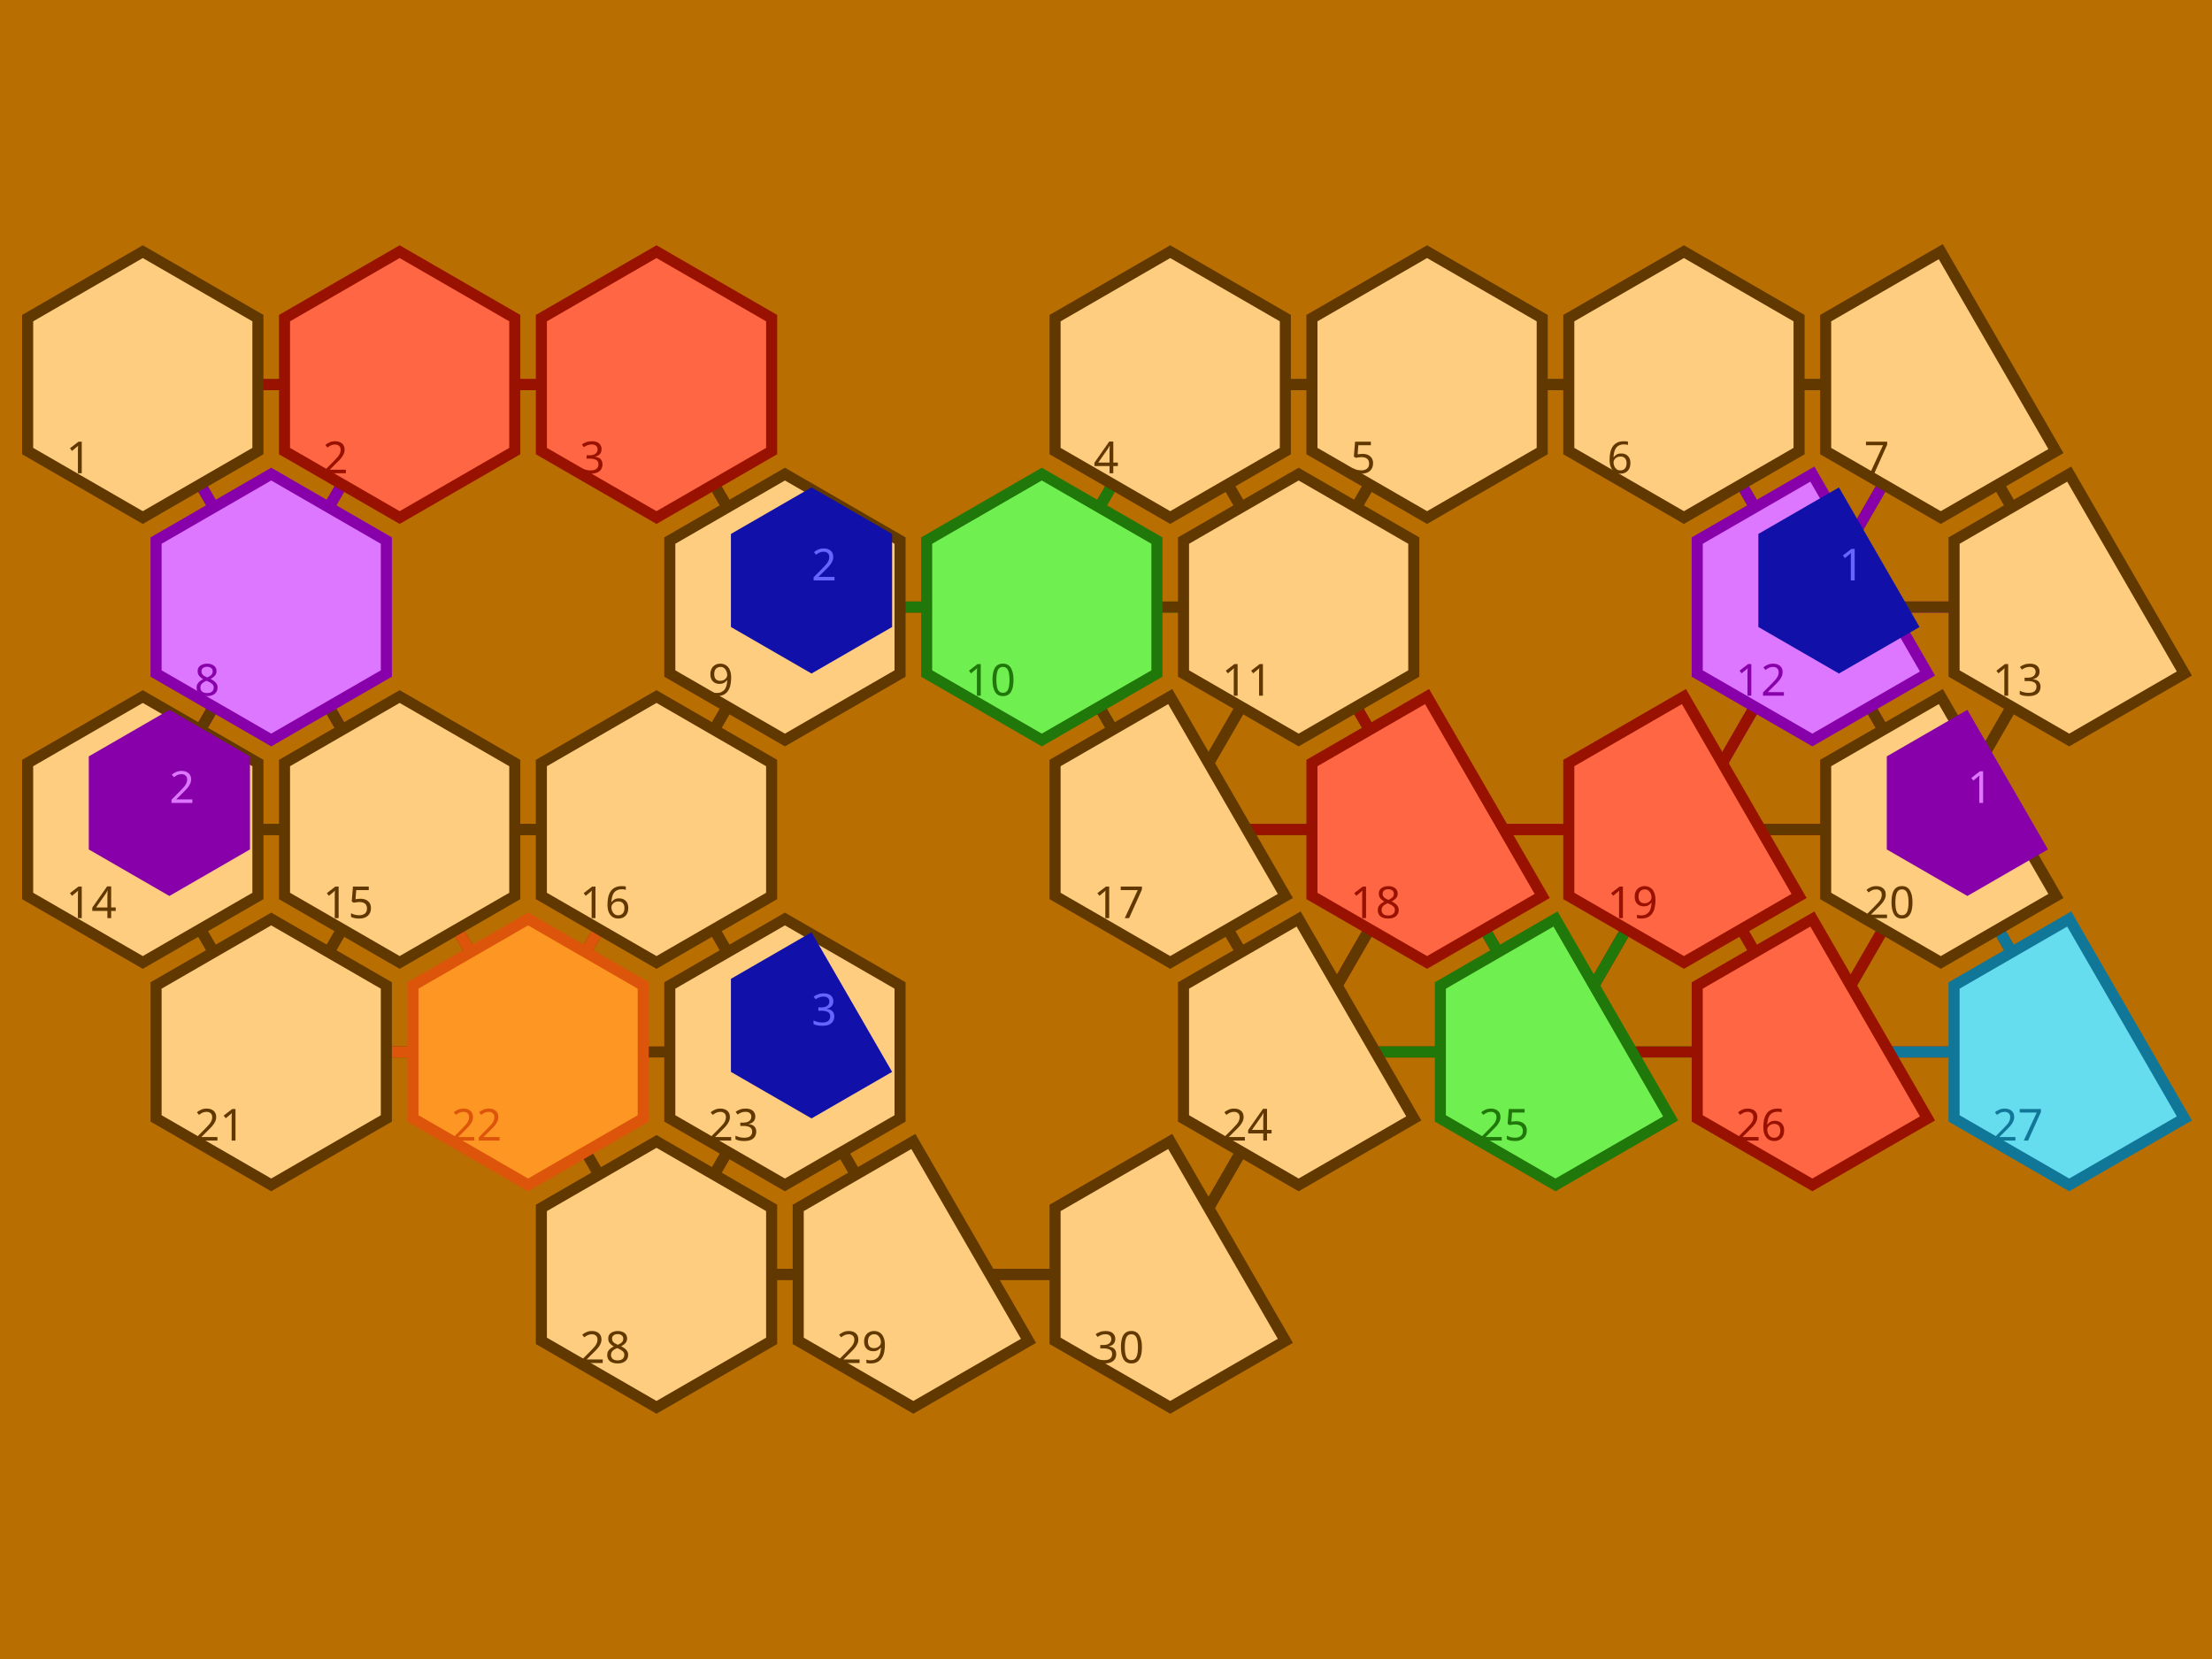
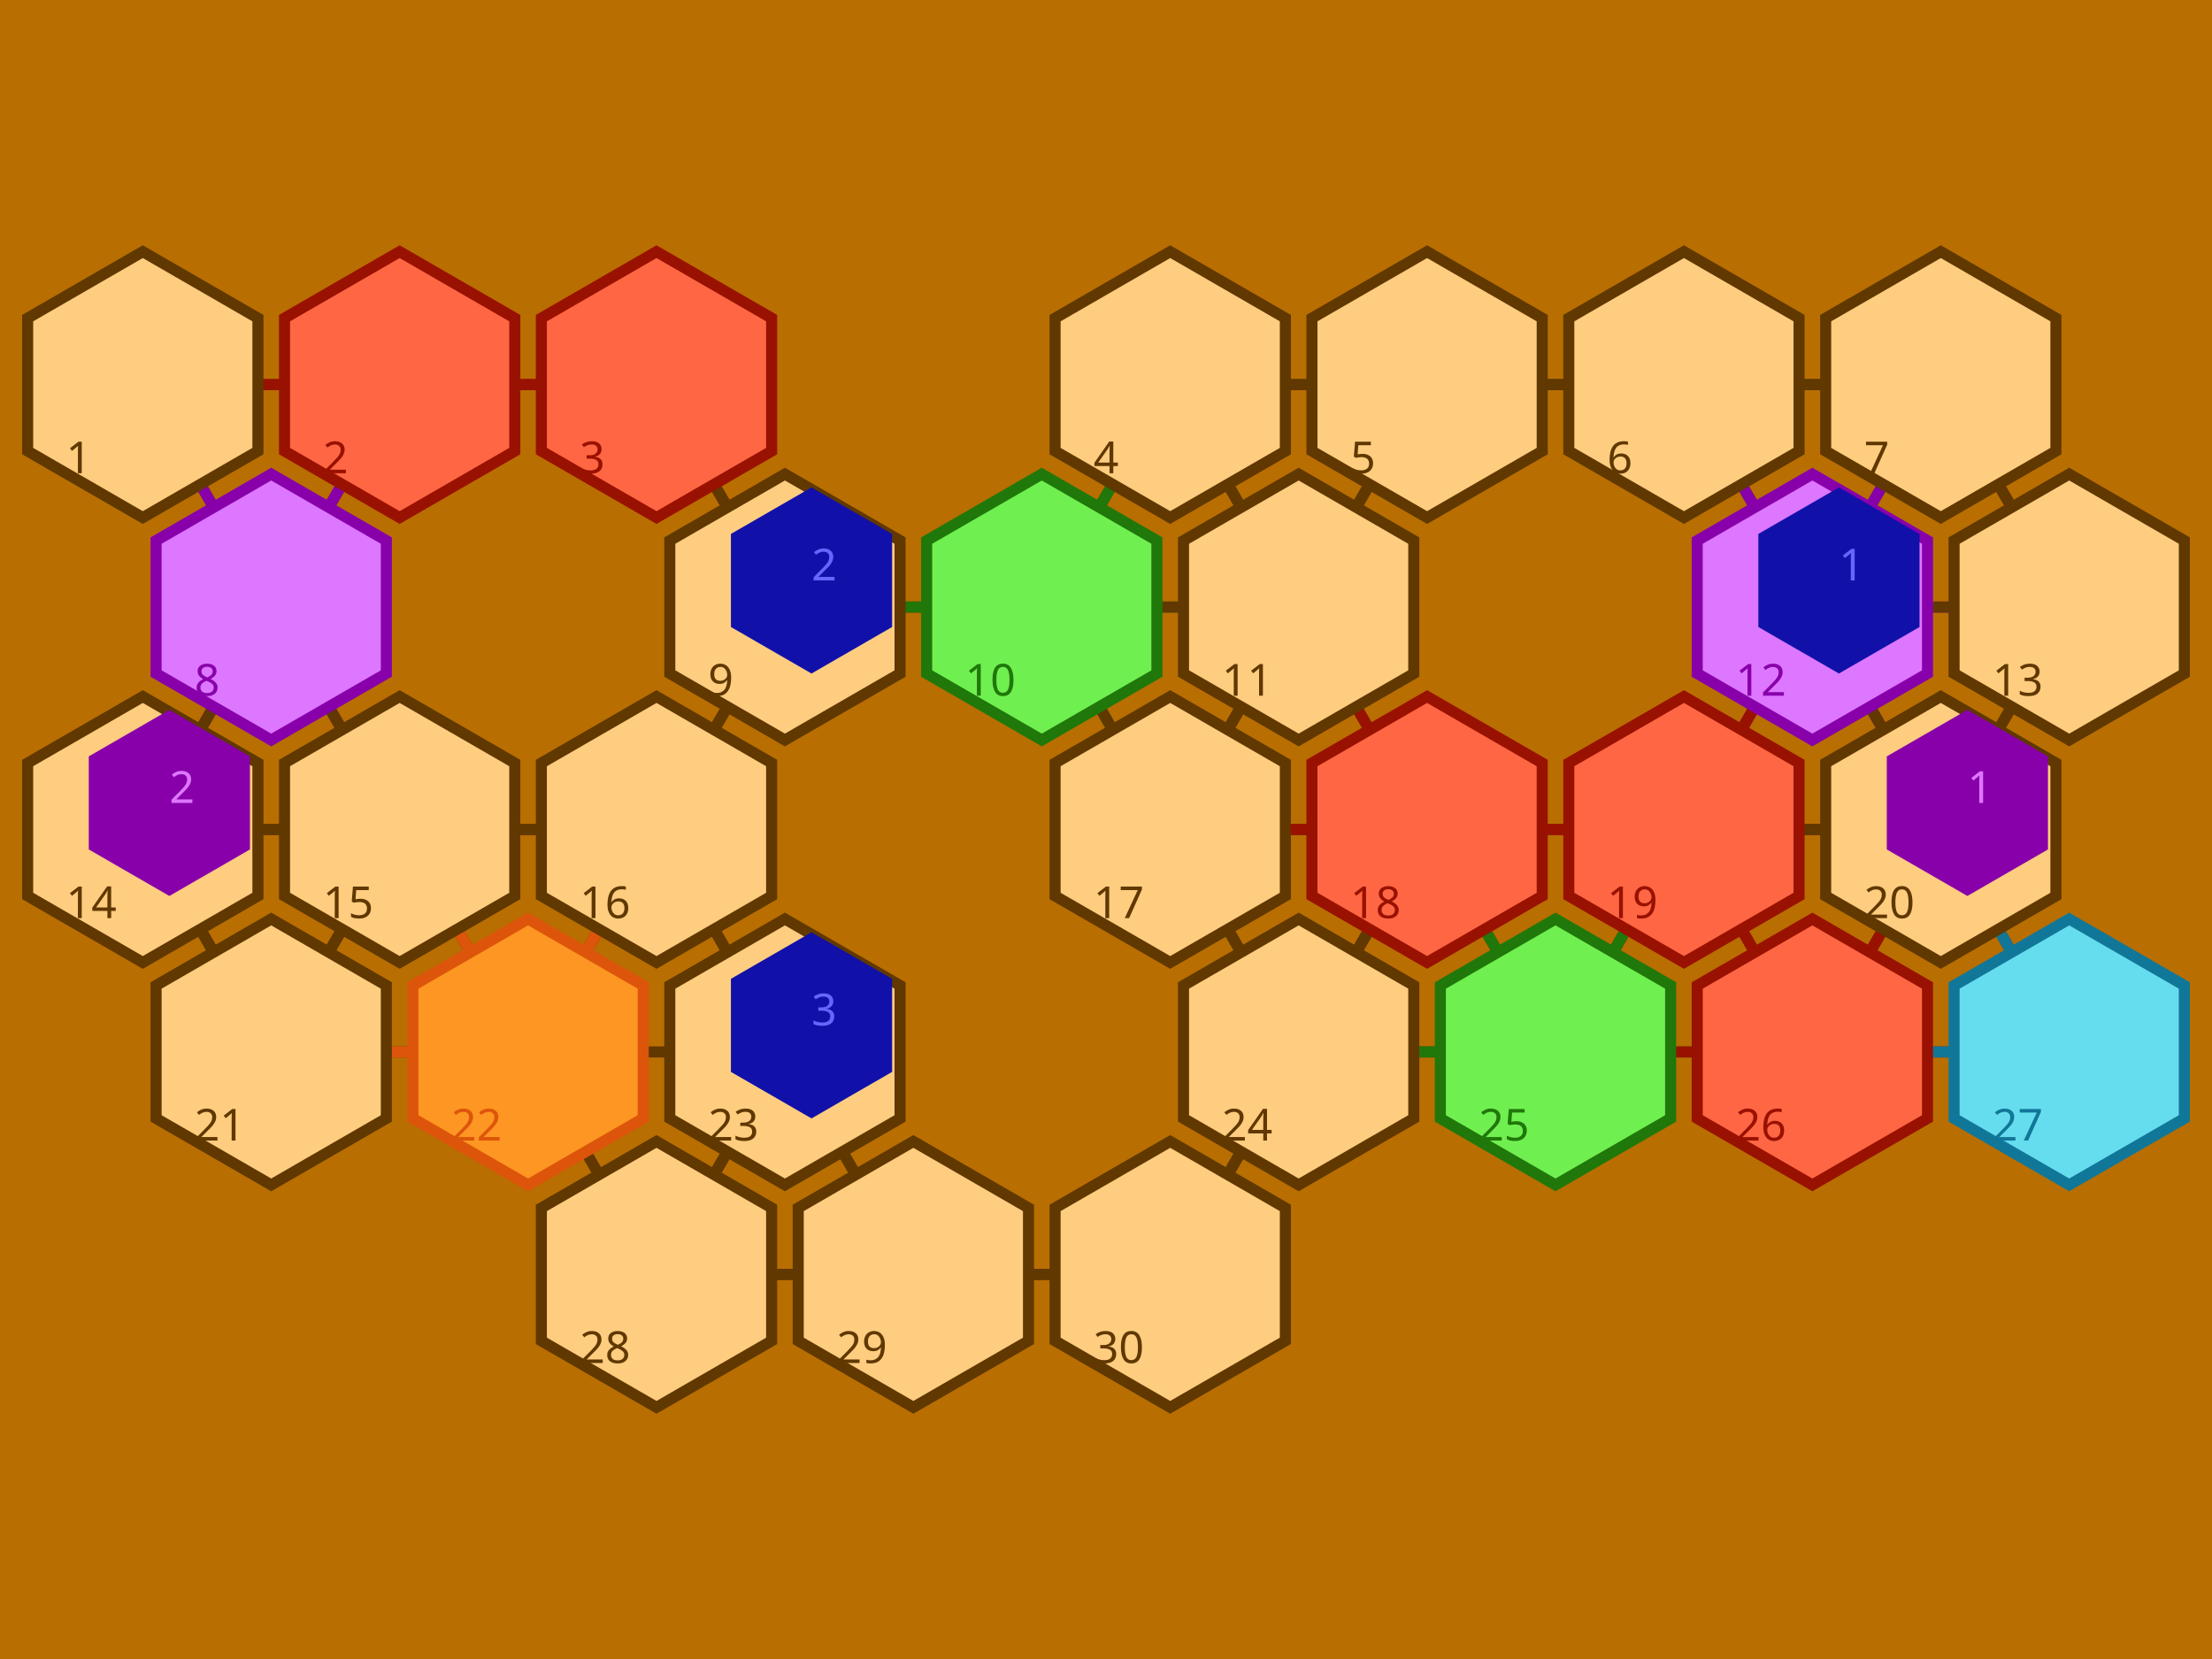
<svg width="800" height="600">
  <polygon points="0,0 0,600 800,600 800,0" fill="#b86e00" />
  <circle r="4" cx="51.64" cy="139.099" fill="#603800" />
  <circle r="4" cx="144.536" cy="139.099" fill="#991100" />
  <circle r="4" cx="237.432" cy="139.099" fill="#991100" />
  <circle r="4" cx="423.224" cy="139.099" fill="#603800" />
  <circle r="4" cx="516.12" cy="139.099" fill="#603800" />
  <circle r="4" cx="609.016" cy="139.099" fill="#603800" />
  <circle r="4" cx="701.912" cy="139.099" fill="#603800" />
  <circle r="4" cx="98.088" cy="219.55" fill="#8800aa" />
  <circle r="4" cx="283.88" cy="219.55" fill="#603800" />
  <circle r="4" cx="376.776" cy="219.55" fill="#20770a" />
  <circle r="4" cx="469.672" cy="219.55" fill="#603800" />
  <circle r="4" cx="655.464" cy="219.55" fill="#8800aa" />
  <circle r="4" cx="748.36" cy="219.55" fill="#603800" />
  <circle r="4" cx="51.64" cy="300.0" fill="#603800" />
  <circle r="4" cx="144.536" cy="300.0" fill="#603800" />
  <circle r="4" cx="237.432" cy="300.0" fill="#603800" />
  <circle r="4" cx="423.224" cy="300.0" fill="#603800" />
  <circle r="4" cx="516.12" cy="300.0" fill="#991100" />
  <circle r="4" cx="609.016" cy="300.0" fill="#991100" />
  <circle r="4" cx="701.912" cy="300.0" fill="#603800" />
  <circle r="4" cx="98.088" cy="380.45" fill="#603800" />
  <circle r="4" cx="190.984" cy="380.45" fill="#dd550a" />
  <circle r="4" cx="283.88" cy="380.45" fill="#603800" />
  <circle r="4" cx="469.672" cy="380.45" fill="#603800" />
  <circle r="4" cx="562.568" cy="380.45" fill="#20770a" />
  <circle r="4" cx="655.464" cy="380.45" fill="#991100" />
  <circle r="4" cx="748.36" cy="380.45" fill="#117799" />
  <circle r="4" cx="237.432" cy="460.901" fill="#603800" />
  <circle r="4" cx="330.328" cy="460.901" fill="#603800" />
  <circle r="4" cx="423.224" cy="460.901" fill="#603800" />
  <line x1="51.64" y1="139.099" x2="51.64" y2="139.099" style="stroke:#603800;stroke-width:4" />
  <line x1="51.64" y1="139.099" x2="144.536" y2="139.099" style="stroke:#603800;stroke-width:4" />
  <line x1="51.64" y1="139.099" x2="98.088" y2="219.55" style="stroke:#603800;stroke-width:4" />
  <line x1="144.536" y1="139.099" x2="51.64" y2="139.099" style="stroke:#991100;stroke-width:4" />
  <line x1="144.536" y1="139.099" x2="144.536" y2="139.099" style="stroke:#991100;stroke-width:4" />
  <line x1="144.536" y1="139.099" x2="237.432" y2="139.099" style="stroke:#991100;stroke-width:4" />
  <line x1="144.536" y1="139.099" x2="98.088" y2="219.55" style="stroke:#991100;stroke-width:4" />
  <line x1="237.432" y1="139.099" x2="144.536" y2="139.099" style="stroke:#991100;stroke-width:4" />
  <line x1="237.432" y1="139.099" x2="237.432" y2="139.099" style="stroke:#991100;stroke-width:4" />
  <line x1="237.432" y1="139.099" x2="283.88" y2="219.55" style="stroke:#991100;stroke-width:4" />
  <line x1="423.224" y1="139.099" x2="423.224" y2="139.099" style="stroke:#603800;stroke-width:4" />
  <line x1="423.224" y1="139.099" x2="516.12" y2="139.099" style="stroke:#603800;stroke-width:4" />
  <line x1="423.224" y1="139.099" x2="376.776" y2="219.55" style="stroke:#603800;stroke-width:4" />
  <line x1="423.224" y1="139.099" x2="469.672" y2="219.55" style="stroke:#603800;stroke-width:4" />
  <line x1="516.12" y1="139.099" x2="423.224" y2="139.099" style="stroke:#603800;stroke-width:4" />
  <line x1="516.12" y1="139.099" x2="516.12" y2="139.099" style="stroke:#603800;stroke-width:4" />
  <line x1="516.12" y1="139.099" x2="609.016" y2="139.099" style="stroke:#603800;stroke-width:4" />
  <line x1="516.12" y1="139.099" x2="469.672" y2="219.55" style="stroke:#603800;stroke-width:4" />
  <line x1="609.016" y1="139.099" x2="516.12" y2="139.099" style="stroke:#603800;stroke-width:4" />
  <line x1="609.016" y1="139.099" x2="609.016" y2="139.099" style="stroke:#603800;stroke-width:4" />
  <line x1="609.016" y1="139.099" x2="701.912" y2="139.099" style="stroke:#603800;stroke-width:4" />
  <line x1="609.016" y1="139.099" x2="655.464" y2="219.55" style="stroke:#603800;stroke-width:4" />
  <line x1="701.912" y1="139.099" x2="609.016" y2="139.099" style="stroke:#603800;stroke-width:4" />
  <line x1="701.912" y1="139.099" x2="701.912" y2="139.099" style="stroke:#603800;stroke-width:4" />
  <line x1="701.912" y1="139.099" x2="655.464" y2="219.55" style="stroke:#603800;stroke-width:4" />
  <line x1="701.912" y1="139.099" x2="748.36" y2="219.55" style="stroke:#603800;stroke-width:4" />
  <line x1="98.088" y1="219.55" x2="51.64" y2="139.099" style="stroke:#8800aa;stroke-width:4" />
  <line x1="98.088" y1="219.55" x2="144.536" y2="139.099" style="stroke:#8800aa;stroke-width:4" />
  <line x1="98.088" y1="219.55" x2="98.088" y2="219.55" style="stroke:#8800aa;stroke-width:4" />
  <line x1="98.088" y1="219.55" x2="51.64" y2="300.0" style="stroke:#8800aa;stroke-width:4" />
  <line x1="98.088" y1="219.55" x2="144.536" y2="300.0" style="stroke:#8800aa;stroke-width:4" />
  <line x1="283.88" y1="219.55" x2="237.432" y2="139.099" style="stroke:#603800;stroke-width:4" />
  <line x1="283.88" y1="219.55" x2="283.88" y2="219.55" style="stroke:#603800;stroke-width:4" />
  <line x1="283.88" y1="219.55" x2="376.776" y2="219.55" style="stroke:#603800;stroke-width:4" />
  <line x1="283.88" y1="219.55" x2="237.432" y2="300.0" style="stroke:#603800;stroke-width:4" />
  <line x1="376.776" y1="219.55" x2="423.224" y2="139.099" style="stroke:#20770a;stroke-width:4" />
  <line x1="376.776" y1="219.55" x2="283.88" y2="219.55" style="stroke:#20770a;stroke-width:4" />
  <line x1="376.776" y1="219.55" x2="376.776" y2="219.55" style="stroke:#20770a;stroke-width:4" />
  <line x1="376.776" y1="219.55" x2="469.672" y2="219.55" style="stroke:#20770a;stroke-width:4" />
  <line x1="376.776" y1="219.55" x2="423.224" y2="300.0" style="stroke:#20770a;stroke-width:4" />
  <line x1="469.672" y1="219.55" x2="423.224" y2="139.099" style="stroke:#603800;stroke-width:4" />
  <line x1="469.672" y1="219.55" x2="516.12" y2="139.099" style="stroke:#603800;stroke-width:4" />
  <line x1="469.672" y1="219.55" x2="376.776" y2="219.55" style="stroke:#603800;stroke-width:4" />
  <line x1="469.672" y1="219.55" x2="469.672" y2="219.55" style="stroke:#603800;stroke-width:4" />
  <line x1="469.672" y1="219.55" x2="423.224" y2="300.0" style="stroke:#603800;stroke-width:4" />
  <line x1="469.672" y1="219.55" x2="516.12" y2="300.0" style="stroke:#603800;stroke-width:4" />
  <line x1="655.464" y1="219.55" x2="609.016" y2="139.099" style="stroke:#8800aa;stroke-width:4" />
  <line x1="655.464" y1="219.55" x2="701.912" y2="139.099" style="stroke:#8800aa;stroke-width:4" />
  <line x1="655.464" y1="219.55" x2="655.464" y2="219.55" style="stroke:#8800aa;stroke-width:4" />
  <line x1="655.464" y1="219.55" x2="748.36" y2="219.55" style="stroke:#8800aa;stroke-width:4" />
  <line x1="655.464" y1="219.55" x2="609.016" y2="300.0" style="stroke:#8800aa;stroke-width:4" />
  <line x1="655.464" y1="219.55" x2="701.912" y2="300.0" style="stroke:#8800aa;stroke-width:4" />
  <line x1="748.36" y1="219.55" x2="701.912" y2="139.099" style="stroke:#603800;stroke-width:4" />
  <line x1="748.36" y1="219.55" x2="655.464" y2="219.55" style="stroke:#603800;stroke-width:4" />
  <line x1="748.36" y1="219.55" x2="748.36" y2="219.55" style="stroke:#603800;stroke-width:4" />
  <line x1="748.36" y1="219.55" x2="701.912" y2="300.0" style="stroke:#603800;stroke-width:4" />
  <line x1="51.64" y1="300.0" x2="98.088" y2="219.55" style="stroke:#603800;stroke-width:4" />
  <line x1="51.64" y1="300.0" x2="51.64" y2="300.0" style="stroke:#603800;stroke-width:4" />
  <line x1="51.64" y1="300.0" x2="144.536" y2="300.0" style="stroke:#603800;stroke-width:4" />
  <line x1="51.64" y1="300.0" x2="98.088" y2="380.45" style="stroke:#603800;stroke-width:4" />
  <line x1="144.536" y1="300.0" x2="98.088" y2="219.55" style="stroke:#603800;stroke-width:4" />
  <line x1="144.536" y1="300.0" x2="51.64" y2="300.0" style="stroke:#603800;stroke-width:4" />
  <line x1="144.536" y1="300.0" x2="144.536" y2="300.0" style="stroke:#603800;stroke-width:4" />
  <line x1="144.536" y1="300.0" x2="237.432" y2="300.0" style="stroke:#603800;stroke-width:4" />
  <line x1="144.536" y1="300.0" x2="98.088" y2="380.45" style="stroke:#603800;stroke-width:4" />
  <line x1="144.536" y1="300.0" x2="190.984" y2="380.45" style="stroke:#603800;stroke-width:4" />
  <line x1="237.432" y1="300.0" x2="283.88" y2="219.55" style="stroke:#603800;stroke-width:4" />
  <line x1="237.432" y1="300.0" x2="144.536" y2="300.0" style="stroke:#603800;stroke-width:4" />
  <line x1="237.432" y1="300.0" x2="237.432" y2="300.0" style="stroke:#603800;stroke-width:4" />
  <line x1="237.432" y1="300.0" x2="190.984" y2="380.45" style="stroke:#603800;stroke-width:4" />
  <line x1="237.432" y1="300.0" x2="283.88" y2="380.45" style="stroke:#603800;stroke-width:4" />
  <line x1="423.224" y1="300.0" x2="376.776" y2="219.55" style="stroke:#603800;stroke-width:4" />
  <line x1="423.224" y1="300.0" x2="469.672" y2="219.55" style="stroke:#603800;stroke-width:4" />
  <line x1="423.224" y1="300.0" x2="423.224" y2="300.0" style="stroke:#603800;stroke-width:4" />
  <line x1="423.224" y1="300.0" x2="516.12" y2="300.0" style="stroke:#603800;stroke-width:4" />
  <line x1="423.224" y1="300.0" x2="469.672" y2="380.45" style="stroke:#603800;stroke-width:4" />
  <line x1="516.12" y1="300.0" x2="469.672" y2="219.55" style="stroke:#991100;stroke-width:4" />
  <line x1="516.12" y1="300.0" x2="423.224" y2="300.0" style="stroke:#991100;stroke-width:4" />
  <line x1="516.12" y1="300.0" x2="516.12" y2="300.0" style="stroke:#991100;stroke-width:4" />
  <line x1="516.12" y1="300.0" x2="609.016" y2="300.0" style="stroke:#991100;stroke-width:4" />
  <line x1="516.12" y1="300.0" x2="469.672" y2="380.45" style="stroke:#991100;stroke-width:4" />
  <line x1="516.12" y1="300.0" x2="562.568" y2="380.45" style="stroke:#991100;stroke-width:4" />
  <line x1="609.016" y1="300.0" x2="655.464" y2="219.55" style="stroke:#991100;stroke-width:4" />
  <line x1="609.016" y1="300.0" x2="516.12" y2="300.0" style="stroke:#991100;stroke-width:4" />
  <line x1="609.016" y1="300.0" x2="609.016" y2="300.0" style="stroke:#991100;stroke-width:4" />
  <line x1="609.016" y1="300.0" x2="701.912" y2="300.0" style="stroke:#991100;stroke-width:4" />
  <line x1="609.016" y1="300.0" x2="562.568" y2="380.45" style="stroke:#991100;stroke-width:4" />
  <line x1="609.016" y1="300.0" x2="655.464" y2="380.45" style="stroke:#991100;stroke-width:4" />
  <line x1="701.912" y1="300.0" x2="655.464" y2="219.55" style="stroke:#603800;stroke-width:4" />
  <line x1="701.912" y1="300.0" x2="748.36" y2="219.55" style="stroke:#603800;stroke-width:4" />
  <line x1="701.912" y1="300.0" x2="609.016" y2="300.0" style="stroke:#603800;stroke-width:4" />
  <line x1="701.912" y1="300.0" x2="701.912" y2="300.0" style="stroke:#603800;stroke-width:4" />
  <line x1="701.912" y1="300.0" x2="655.464" y2="380.45" style="stroke:#603800;stroke-width:4" />
  <line x1="701.912" y1="300.0" x2="748.36" y2="380.45" style="stroke:#603800;stroke-width:4" />
  <line x1="98.088" y1="380.45" x2="51.64" y2="300.0" style="stroke:#603800;stroke-width:4" />
  <line x1="98.088" y1="380.45" x2="144.536" y2="300.0" style="stroke:#603800;stroke-width:4" />
  <line x1="98.088" y1="380.45" x2="98.088" y2="380.45" style="stroke:#603800;stroke-width:4" />
  <line x1="98.088" y1="380.45" x2="190.984" y2="380.45" style="stroke:#603800;stroke-width:4" />
  <line x1="190.984" y1="380.45" x2="144.536" y2="300.0" style="stroke:#dd550a;stroke-width:4" />
  <line x1="190.984" y1="380.45" x2="237.432" y2="300.0" style="stroke:#dd550a;stroke-width:4" />
  <line x1="190.984" y1="380.45" x2="98.088" y2="380.45" style="stroke:#dd550a;stroke-width:4" />
  <line x1="190.984" y1="380.45" x2="190.984" y2="380.45" style="stroke:#dd550a;stroke-width:4" />
  <line x1="190.984" y1="380.45" x2="283.88" y2="380.45" style="stroke:#dd550a;stroke-width:4" />
  <line x1="190.984" y1="380.45" x2="237.432" y2="460.901" style="stroke:#dd550a;stroke-width:4" />
  <line x1="283.88" y1="380.45" x2="237.432" y2="300.0" style="stroke:#603800;stroke-width:4" />
  <line x1="283.88" y1="380.45" x2="190.984" y2="380.45" style="stroke:#603800;stroke-width:4" />
  <line x1="283.88" y1="380.45" x2="283.88" y2="380.45" style="stroke:#603800;stroke-width:4" />
  <line x1="283.88" y1="380.45" x2="237.432" y2="460.901" style="stroke:#603800;stroke-width:4" />
  <line x1="283.88" y1="380.45" x2="330.328" y2="460.901" style="stroke:#603800;stroke-width:4" />
  <line x1="469.672" y1="380.45" x2="423.224" y2="300.0" style="stroke:#603800;stroke-width:4" />
  <line x1="469.672" y1="380.45" x2="516.12" y2="300.0" style="stroke:#603800;stroke-width:4" />
  <line x1="469.672" y1="380.45" x2="469.672" y2="380.45" style="stroke:#603800;stroke-width:4" />
  <line x1="469.672" y1="380.45" x2="562.568" y2="380.45" style="stroke:#603800;stroke-width:4" />
  <line x1="469.672" y1="380.45" x2="423.224" y2="460.901" style="stroke:#603800;stroke-width:4" />
  <line x1="562.568" y1="380.45" x2="516.12" y2="300.0" style="stroke:#20770a;stroke-width:4" />
  <line x1="562.568" y1="380.45" x2="609.016" y2="300.0" style="stroke:#20770a;stroke-width:4" />
  <line x1="562.568" y1="380.45" x2="469.672" y2="380.45" style="stroke:#20770a;stroke-width:4" />
  <line x1="562.568" y1="380.45" x2="562.568" y2="380.45" style="stroke:#20770a;stroke-width:4" />
  <line x1="562.568" y1="380.45" x2="655.464" y2="380.45" style="stroke:#20770a;stroke-width:4" />
  <line x1="655.464" y1="380.45" x2="609.016" y2="300.0" style="stroke:#991100;stroke-width:4" />
  <line x1="655.464" y1="380.45" x2="701.912" y2="300.0" style="stroke:#991100;stroke-width:4" />
  <line x1="655.464" y1="380.45" x2="562.568" y2="380.45" style="stroke:#991100;stroke-width:4" />
  <line x1="655.464" y1="380.45" x2="655.464" y2="380.45" style="stroke:#991100;stroke-width:4" />
  <line x1="655.464" y1="380.45" x2="748.36" y2="380.45" style="stroke:#991100;stroke-width:4" />
  <line x1="748.36" y1="380.45" x2="701.912" y2="300.0" style="stroke:#117799;stroke-width:4" />
  <line x1="748.36" y1="380.45" x2="655.464" y2="380.45" style="stroke:#117799;stroke-width:4" />
  <line x1="748.36" y1="380.45" x2="748.36" y2="380.45" style="stroke:#117799;stroke-width:4" />
  <line x1="237.432" y1="460.901" x2="190.984" y2="380.45" style="stroke:#603800;stroke-width:4" />
  <line x1="237.432" y1="460.901" x2="283.88" y2="380.45" style="stroke:#603800;stroke-width:4" />
  <line x1="237.432" y1="460.901" x2="237.432" y2="460.901" style="stroke:#603800;stroke-width:4" />
  <line x1="237.432" y1="460.901" x2="330.328" y2="460.901" style="stroke:#603800;stroke-width:4" />
  <line x1="330.328" y1="460.901" x2="283.88" y2="380.45" style="stroke:#603800;stroke-width:4" />
  <line x1="330.328" y1="460.901" x2="237.432" y2="460.901" style="stroke:#603800;stroke-width:4" />
  <line x1="330.328" y1="460.901" x2="330.328" y2="460.901" style="stroke:#603800;stroke-width:4" />
  <line x1="330.328" y1="460.901" x2="423.224" y2="460.901" style="stroke:#603800;stroke-width:4" />
  <line x1="423.224" y1="460.901" x2="469.672" y2="380.45" style="stroke:#603800;stroke-width:4" />
  <line x1="423.224" y1="460.901" x2="330.328" y2="460.901" style="stroke:#603800;stroke-width:4" />
  <line x1="423.224" y1="460.901" x2="423.224" y2="460.901" style="stroke:#603800;stroke-width:4" />
  <polygon points="10.0,115.059 51.64,91.018 93.28,115.059 93.28,163.14 51.64,187.181 10.0,163.14" style="fill:#ffcd80;stroke:#603800;stroke-width:4" />
  <polygon points="102.896,115.059 144.536,91.018 186.176,115.059 186.176,163.14 144.536,187.181 102.896,163.14" style="fill:#ff6644;stroke:#991100;stroke-width:4" />
  <polygon points="195.792,115.059 237.432,91.018 279.072,115.059 279.072,163.14 237.432,187.181 195.792,163.14" style="fill:#ff6644;stroke:#991100;stroke-width:4" />
-   <polygon points="381.584,163.14 381.584,115.059 423.224,91.018 464.864,115.059 464.864,163.14 423.224,187.181" style="fill:#ffcd80;stroke:#603800;stroke-width:4" />
-   <polygon points="474.48,163.14 474.48,115.059 516.12,91.018 557.76,115.059 557.76,163.14 516.12,187.181" style="fill:#ffcd80;stroke:#603800;stroke-width:4" />
-   <polygon points="567.376,163.14 567.376,115.059 609.016,91.018 650.656,115.059 650.656,163.14 609.016,187.181" style="fill:#ffcd80;stroke:#603800;stroke-width:4" />
-   <polygon points="660.272,163.14 660.272,115.059 701.912,91.018 743.552,163.14 701.912,187.181" style="fill:#ffcd80;stroke:#603800;stroke-width:4" />
+   <polygon points="381.584,115.059 423.224,91.018 464.864,115.059 464.864,163.14 423.224,187.181 381.584,163.14" style="fill:#ffcd80;stroke:#603800;stroke-width:4" />
+   <polygon points="474.48,115.059 516.12,91.018 557.76,115.059 557.76,163.14 516.12,187.181 474.48,163.14" style="fill:#ffcd80;stroke:#603800;stroke-width:4" />
+   <polygon points="567.376,115.059 609.016,91.018 650.656,115.059 650.656,163.14 609.016,187.181 567.376,163.14" style="fill:#ffcd80;stroke:#603800;stroke-width:4" />
+   <polygon points="660.272,115.059 701.912,91.018 743.552,115.059 743.552,163.14 701.912,187.181 660.272,163.14" style="fill:#ffcd80;stroke:#603800;stroke-width:4" />
  <polygon points="56.448,195.509 98.088,171.468 139.728,195.509 139.728,243.59 98.088,267.631 56.448,243.59" style="fill:#dd77ff;stroke:#8800aa;stroke-width:4" />
  <polygon points="242.24,195.509 283.88,171.468 325.52,195.509 325.52,243.59 283.88,267.631 242.24,243.59" style="fill:#ffcd80;stroke:#603800;stroke-width:4" />
-   <polygon points="335.136,243.59 335.136,195.509 376.776,171.468 418.416,195.509 418.416,243.59 376.776,267.631" style="fill:#70f050;stroke:#20770a;stroke-width:4" />
-   <polygon points="428.032,243.59 428.032,195.509 469.672,171.468 511.312,195.509 511.312,243.59 469.672,267.631" style="fill:#ffcd80;stroke:#603800;stroke-width:4" />
-   <polygon points="613.824,243.59 613.824,195.509 655.464,171.468 697.104,243.59 655.464,267.631" style="fill:#dd77ff;stroke:#8800aa;stroke-width:4" />
-   <polygon points="706.72,243.59 706.72,195.509 748.36,171.468 790.0,243.59 748.36,267.631" style="fill:#ffcd80;stroke:#603800;stroke-width:4" />
+   <polygon points="335.136,195.509 376.776,171.468 418.416,195.509 418.416,243.59 376.776,267.631 335.136,243.59" style="fill:#70f050;stroke:#20770a;stroke-width:4" />
+   <polygon points="428.032,195.509 469.672,171.468 511.312,195.509 511.312,243.59 469.672,267.631 428.032,243.59" style="fill:#ffcd80;stroke:#603800;stroke-width:4" />
+   <polygon points="613.824,195.509 655.464,171.468 697.104,195.509 697.104,243.59 655.464,267.631 613.824,243.59" style="fill:#dd77ff;stroke:#8800aa;stroke-width:4" />
+   <polygon points="706.72,195.509 748.36,171.468 790.0,195.509 790.0,243.59 748.36,267.631 706.72,243.59" style="fill:#ffcd80;stroke:#603800;stroke-width:4" />
  <polygon points="10.0,275.959 51.64,251.918 93.28,275.959 93.28,324.041 51.64,348.082 10.0,324.041" style="fill:#ffcd80;stroke:#603800;stroke-width:4" />
  <polygon points="102.896,275.959 144.536,251.918 186.176,275.959 186.176,324.041 144.536,348.082 102.896,324.041" style="fill:#ffcd80;stroke:#603800;stroke-width:4" />
  <polygon points="195.792,275.959 237.432,251.918 279.072,275.959 279.072,324.041 237.432,348.082 195.792,324.041" style="fill:#ffcd80;stroke:#603800;stroke-width:4" />
-   <polygon points="381.584,324.041 381.584,275.959 423.224,251.918 464.864,324.041 423.224,348.082" style="fill:#ffcd80;stroke:#603800;stroke-width:4" />
-   <polygon points="474.48,324.041 474.48,275.959 516.12,251.918 557.76,324.041 516.12,348.082" style="fill:#ff6644;stroke:#991100;stroke-width:4" />
-   <polygon points="567.376,324.041 567.376,275.959 609.016,251.918 650.656,324.041 609.016,348.082" style="fill:#ff6644;stroke:#991100;stroke-width:4" />
-   <polygon points="660.272,324.041 660.272,275.959 701.912,251.918 743.552,324.041 701.912,348.082" style="fill:#ffcd80;stroke:#603800;stroke-width:4" />
+   <polygon points="381.584,275.959 423.224,251.918 464.864,275.959 464.864,324.041 423.224,348.082 381.584,324.041" style="fill:#ffcd80;stroke:#603800;stroke-width:4" />
+   <polygon points="474.48,275.959 516.12,251.918 557.76,275.959 557.76,324.041 516.12,348.082 474.48,324.041" style="fill:#ff6644;stroke:#991100;stroke-width:4" />
+   <polygon points="567.376,275.959 609.016,251.918 650.656,275.959 650.656,324.041 609.016,348.082 567.376,324.041" style="fill:#ff6644;stroke:#991100;stroke-width:4" />
+   <polygon points="660.272,275.959 701.912,251.918 743.552,275.959 743.552,324.041 701.912,348.082 660.272,324.041" style="fill:#ffcd80;stroke:#603800;stroke-width:4" />
  <polygon points="56.448,356.41 98.088,332.369 139.728,356.41 139.728,404.491 98.088,428.532 56.448,404.491" style="fill:#ffcd80;stroke:#603800;stroke-width:4" />
  <polygon points="149.344,356.41 190.984,332.369 232.624,356.41 232.624,404.491 190.984,428.532 149.344,404.491" style="fill:#fd9622;stroke:#dd550a;stroke-width:4" />
  <polygon points="242.24,356.41 283.88,332.369 325.52,356.41 325.52,404.491 283.88,428.532 242.24,404.491" style="fill:#ffcd80;stroke:#603800;stroke-width:4" />
-   <polygon points="428.032,404.491 428.032,356.41 469.672,332.369 511.312,404.491 469.672,428.532" style="fill:#ffcd80;stroke:#603800;stroke-width:4" />
-   <polygon points="520.928,404.491 520.928,356.41 562.568,332.369 604.208,404.491 562.568,428.532" style="fill:#70f050;stroke:#20770a;stroke-width:4" />
-   <polygon points="613.824,404.491 613.824,356.41 655.464,332.369 697.104,404.491 655.464,428.532" style="fill:#ff6644;stroke:#991100;stroke-width:4" />
-   <polygon points="706.72,404.491 706.72,356.41 748.36,332.369 790.0,404.491 748.36,428.532" style="fill:#66ddee;stroke:#117799;stroke-width:4" />
+   <polygon points="428.032,356.41 469.672,332.369 511.312,356.41 511.312,404.491 469.672,428.532 428.032,404.491" style="fill:#ffcd80;stroke:#603800;stroke-width:4" />
+   <polygon points="520.928,356.41 562.568,332.369 604.208,356.41 604.208,404.491 562.568,428.532 520.928,404.491" style="fill:#70f050;stroke:#20770a;stroke-width:4" />
+   <polygon points="613.824,356.41 655.464,332.369 697.104,356.41 697.104,404.491 655.464,428.532 613.824,404.491" style="fill:#ff6644;stroke:#991100;stroke-width:4" />
+   <polygon points="706.72,356.41 748.36,332.369 790.0,356.41 790.0,404.491 748.36,428.532 706.72,404.491" style="fill:#66ddee;stroke:#117799;stroke-width:4" />
  <polygon points="195.792,436.86 237.432,412.819 279.072,436.86 279.072,484.941 237.432,508.982 195.792,484.941" style="fill:#ffcd80;stroke:#603800;stroke-width:4" />
-   <polygon points="288.688,484.941 288.688,436.86 330.328,412.819 371.968,484.941 330.328,508.982" style="fill:#ffcd80;stroke:#603800;stroke-width:4" />
-   <polygon points="381.584,484.941 381.584,436.86 423.224,412.819 464.864,484.941 423.224,508.982" style="fill:#ffcd80;stroke:#603800;stroke-width:4" />
+   <polygon points="288.688,436.86 330.328,412.819 371.968,436.86 371.968,484.941 330.328,508.982 288.688,484.941" style="fill:#ffcd80;stroke:#603800;stroke-width:4" />
+   <polygon points="381.584,436.86 423.224,412.819 464.864,436.86 464.864,484.941 423.224,508.982 381.584,484.941" style="fill:#ffcd80;stroke:#603800;stroke-width:4" />
  <text x="23.88" y="171.154" fill="#603800" font-family="Verdana" font-size="16">1</text>" /&gt;
<text x="116.776" y="171.154" fill="#991100" font-family="Verdana" font-size="16">2</text>" /&gt;
<text x="209.672" y="171.154" fill="#991100" font-family="Verdana" font-size="16">3</text>" /&gt;
<text x="395.464" y="171.154" fill="#603800" font-family="Verdana" font-size="16">4</text>" /&gt;
<text x="488.36" y="171.154" fill="#603800" font-family="Verdana" font-size="16">5</text>" /&gt;
<text x="581.256" y="171.154" fill="#603800" font-family="Verdana" font-size="16">6</text>" /&gt;
<text x="674.152" y="171.154" fill="#603800" font-family="Verdana" font-size="16">7</text>" /&gt;
<text x="70.328" y="251.604" fill="#8800aa" font-family="Verdana" font-size="16">8</text>" /&gt;
<text x="256.12" y="251.604" fill="#603800" font-family="Verdana" font-size="16">9</text>" /&gt;
<text x="349.016" y="251.604" fill="#20770a" font-family="Verdana" font-size="16">10</text>" /&gt;
<text x="441.912" y="251.604" fill="#603800" font-family="Verdana" font-size="16">11</text>" /&gt;
<text x="627.704" y="251.604" fill="#8800aa" font-family="Verdana" font-size="16">12</text>" /&gt;
<text x="720.6" y="251.604" fill="#603800" font-family="Verdana" font-size="16">13</text>" /&gt;
<text x="23.88" y="332.054" fill="#603800" font-family="Verdana" font-size="16">14</text>" /&gt;
<text x="116.776" y="332.054" fill="#603800" font-family="Verdana" font-size="16">15</text>" /&gt;
<text x="209.672" y="332.054" fill="#603800" font-family="Verdana" font-size="16">16</text>" /&gt;
<text x="395.464" y="332.054" fill="#603800" font-family="Verdana" font-size="16">17</text>" /&gt;
<text x="488.36" y="332.054" fill="#991100" font-family="Verdana" font-size="16">18</text>" /&gt;
<text x="581.256" y="332.054" fill="#991100" font-family="Verdana" font-size="16">19</text>" /&gt;
<text x="674.152" y="332.054" fill="#603800" font-family="Verdana" font-size="16">20</text>" /&gt;
<text x="70.328" y="412.505" fill="#603800" font-family="Verdana" font-size="16">21</text>" /&gt;
<text x="163.224" y="412.505" fill="#dd550a" font-family="Verdana" font-size="16">22</text>" /&gt;
<text x="256.12" y="412.505" fill="#603800" font-family="Verdana" font-size="16">23</text>" /&gt;
<text x="441.912" y="412.505" fill="#603800" font-family="Verdana" font-size="16">24</text>" /&gt;
<text x="534.808" y="412.505" fill="#20770a" font-family="Verdana" font-size="16">25</text>" /&gt;
<text x="627.704" y="412.505" fill="#991100" font-family="Verdana" font-size="16">26</text>" /&gt;
<text x="720.6" y="412.505" fill="#117799" font-family="Verdana" font-size="16">27</text>" /&gt;
<text x="209.672" y="492.955" fill="#603800" font-family="Verdana" font-size="16">28</text>" /&gt;
<text x="302.568" y="492.955" fill="#603800" font-family="Verdana" font-size="16">29</text>" /&gt;
<text x="395.464" y="492.955" fill="#603800" font-family="Verdana" font-size="16">30</text>" /&gt;
- <polygon points="264.348,226.762 264.348,193.105 293.496,176.276 322.644,193.105 322.644,226.762 293.496,243.59" fill="#1111aa" />
+ <polygon points="264.348,193.105 293.496,176.276 322.644,193.105 322.644,226.762 293.496,243.59 264.348,226.762" fill="#1111aa" />
  <text x="293.496" y="209.933" fill="#6666ff" font-family="Verdana" font-size="16">2</text>" /&gt;
- <polygon points="635.933,226.762 635.933,193.105 665.08,176.276 694.228,226.762 665.08,243.59" fill="#1111aa" />
+ <polygon points="635.933,193.105 665.08,176.276 694.228,193.105 694.228,226.762 665.08,243.59 635.933,226.762" fill="#1111aa" />
  <text x="665.08" y="209.933" fill="#6666ff" font-family="Verdana" font-size="16">1</text>" /&gt;
<polygon points="32.108,273.555 61.256,256.727 90.404,273.555 90.404,307.212 61.256,324.041 32.108,307.212" fill="#8800aa" />
  <text x="61.256" y="290.384" fill="#dd77ff" font-family="Verdana" font-size="16">2</text>" /&gt;
- <polygon points="682.381,307.212 682.381,273.555 711.528,256.727 740.676,307.212 711.528,324.041" fill="#8800aa" />
+ <polygon points="682.381,273.555 711.528,256.727 740.676,273.555 740.676,307.212 711.528,324.041 682.381,307.212" fill="#8800aa" />
  <text x="711.528" y="290.384" fill="#dd77ff" font-family="Verdana" font-size="16">1</text>" /&gt;
- <polygon points="264.348,387.663 264.348,354.005 293.496,337.177 322.644,387.663 293.496,404.491" fill="#1111aa" />
+ <polygon points="264.348,354.005 293.496,337.177 322.644,354.005 322.644,387.663 293.496,404.491 264.348,387.663" fill="#1111aa" />
  <text x="293.496" y="370.834" fill="#6666ff" font-family="Verdana" font-size="16">3</text>" /&gt;
</svg>
